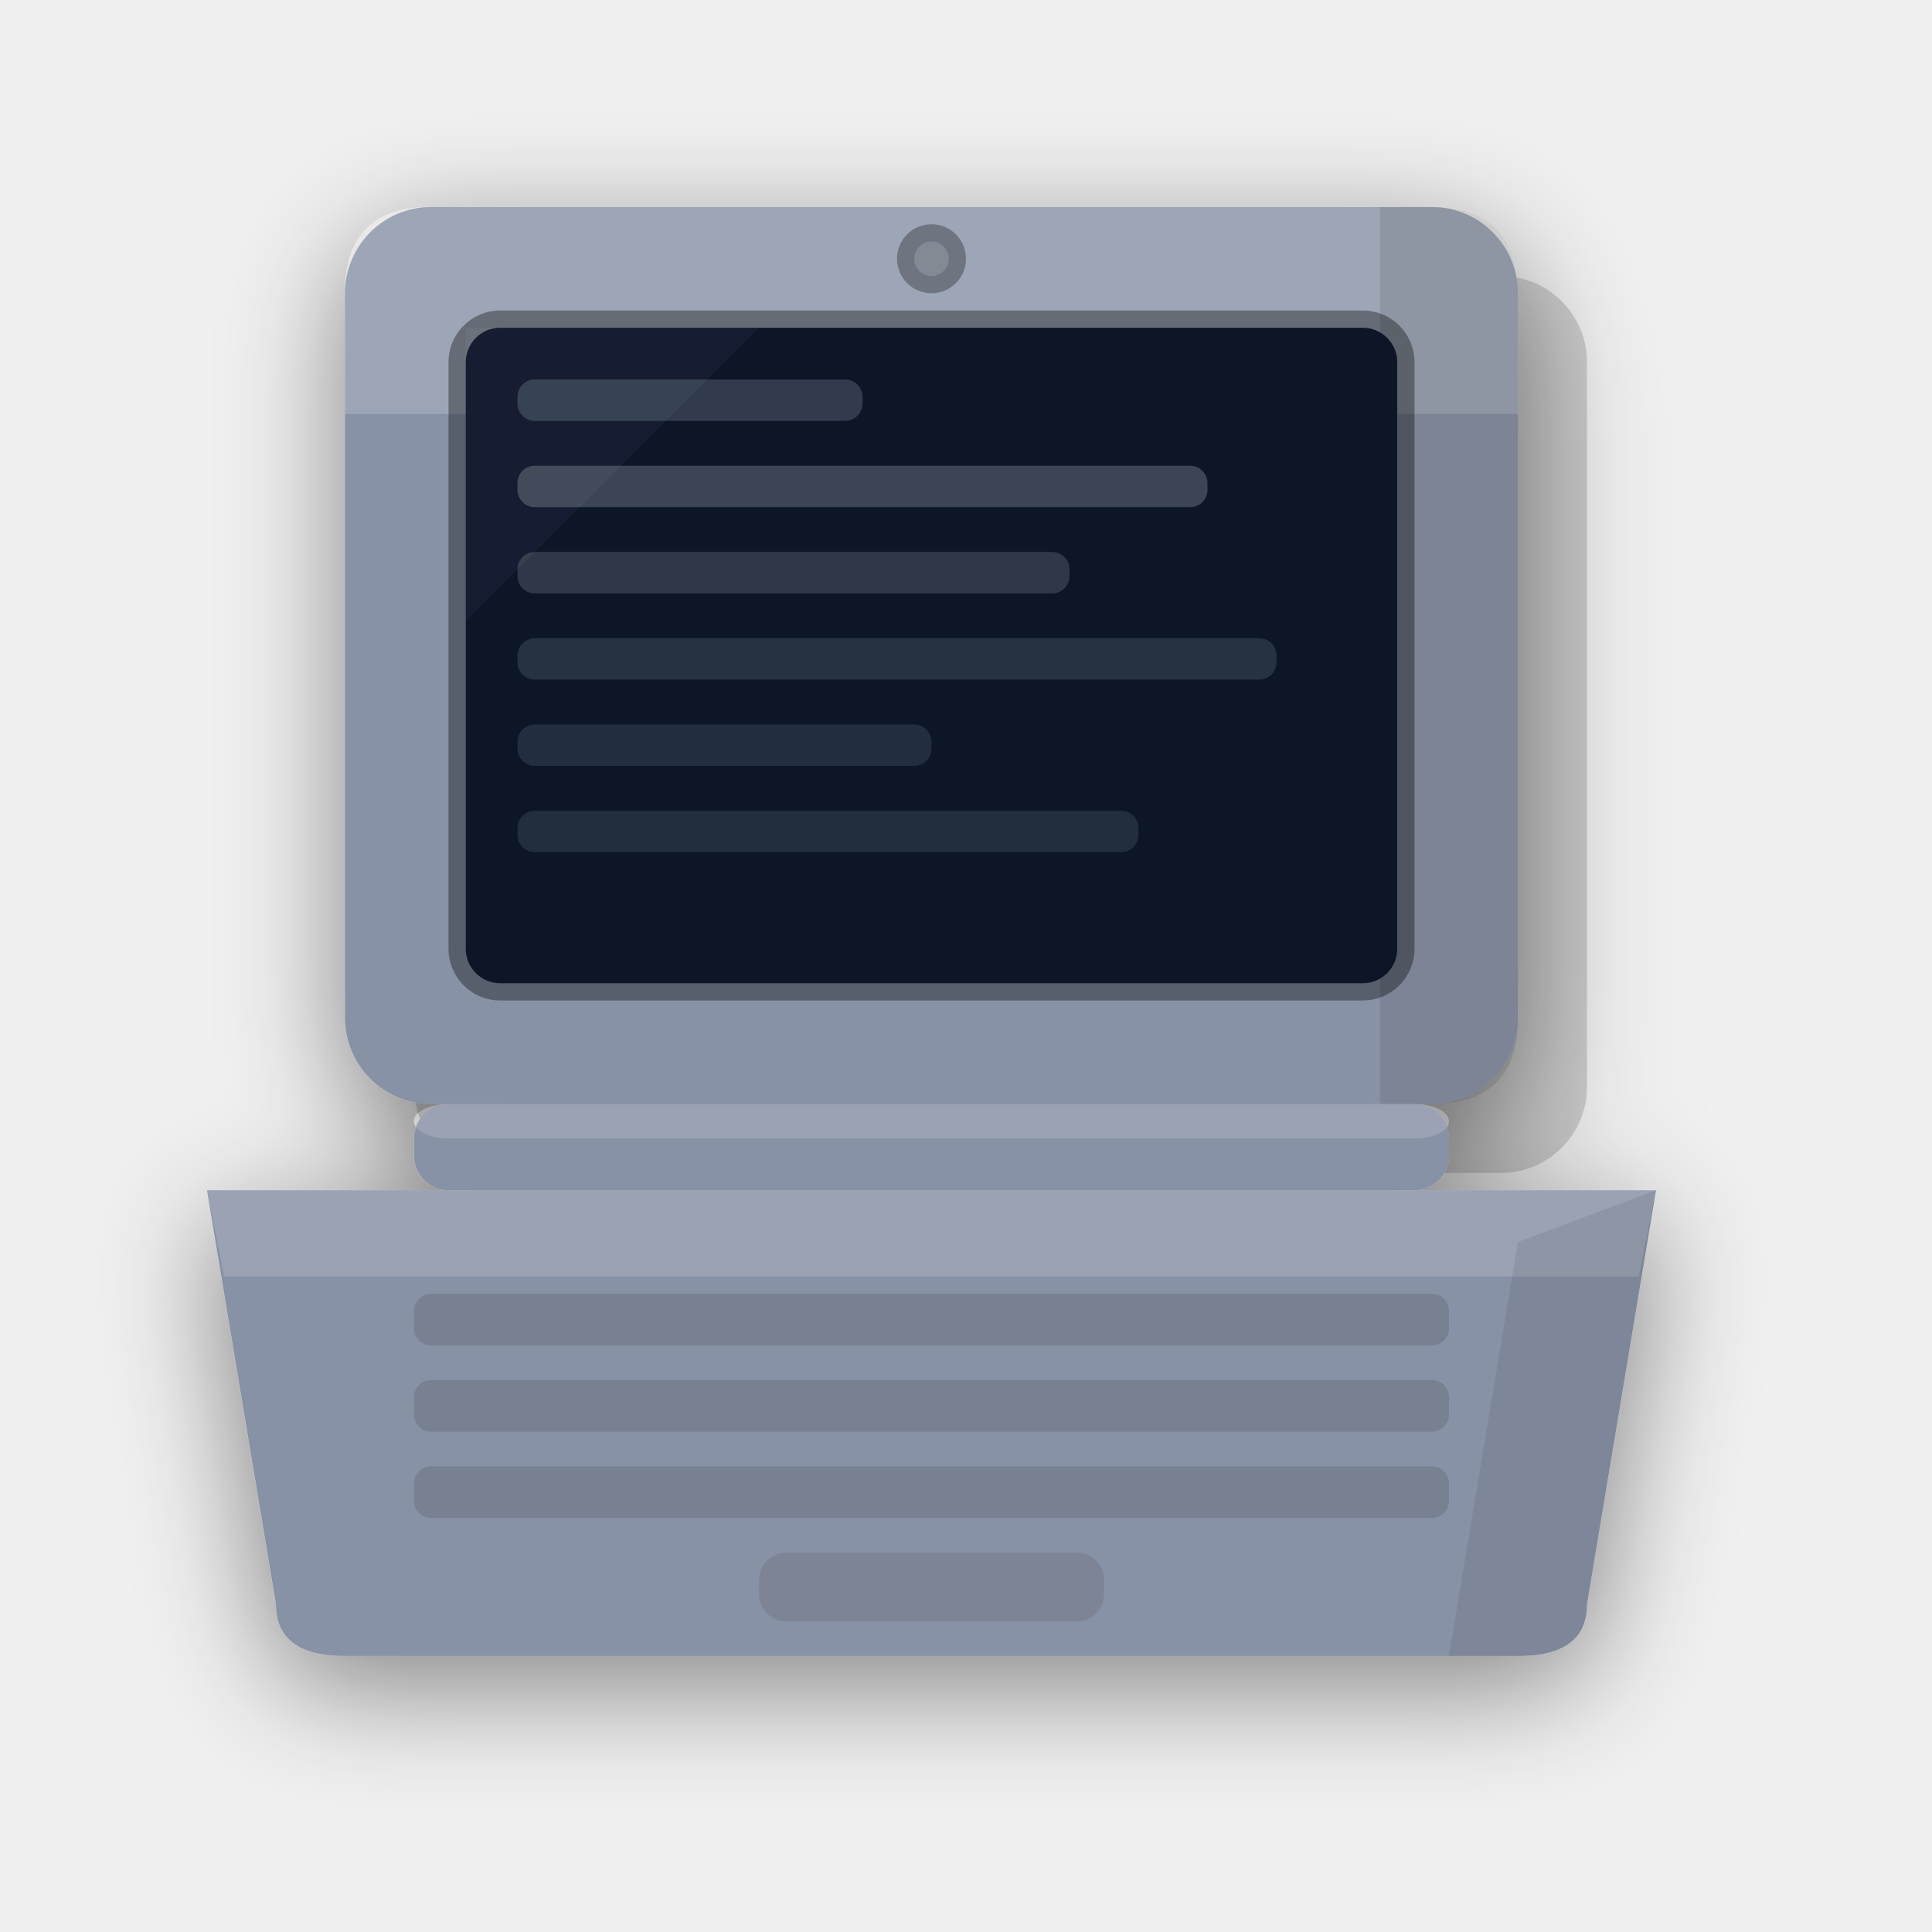
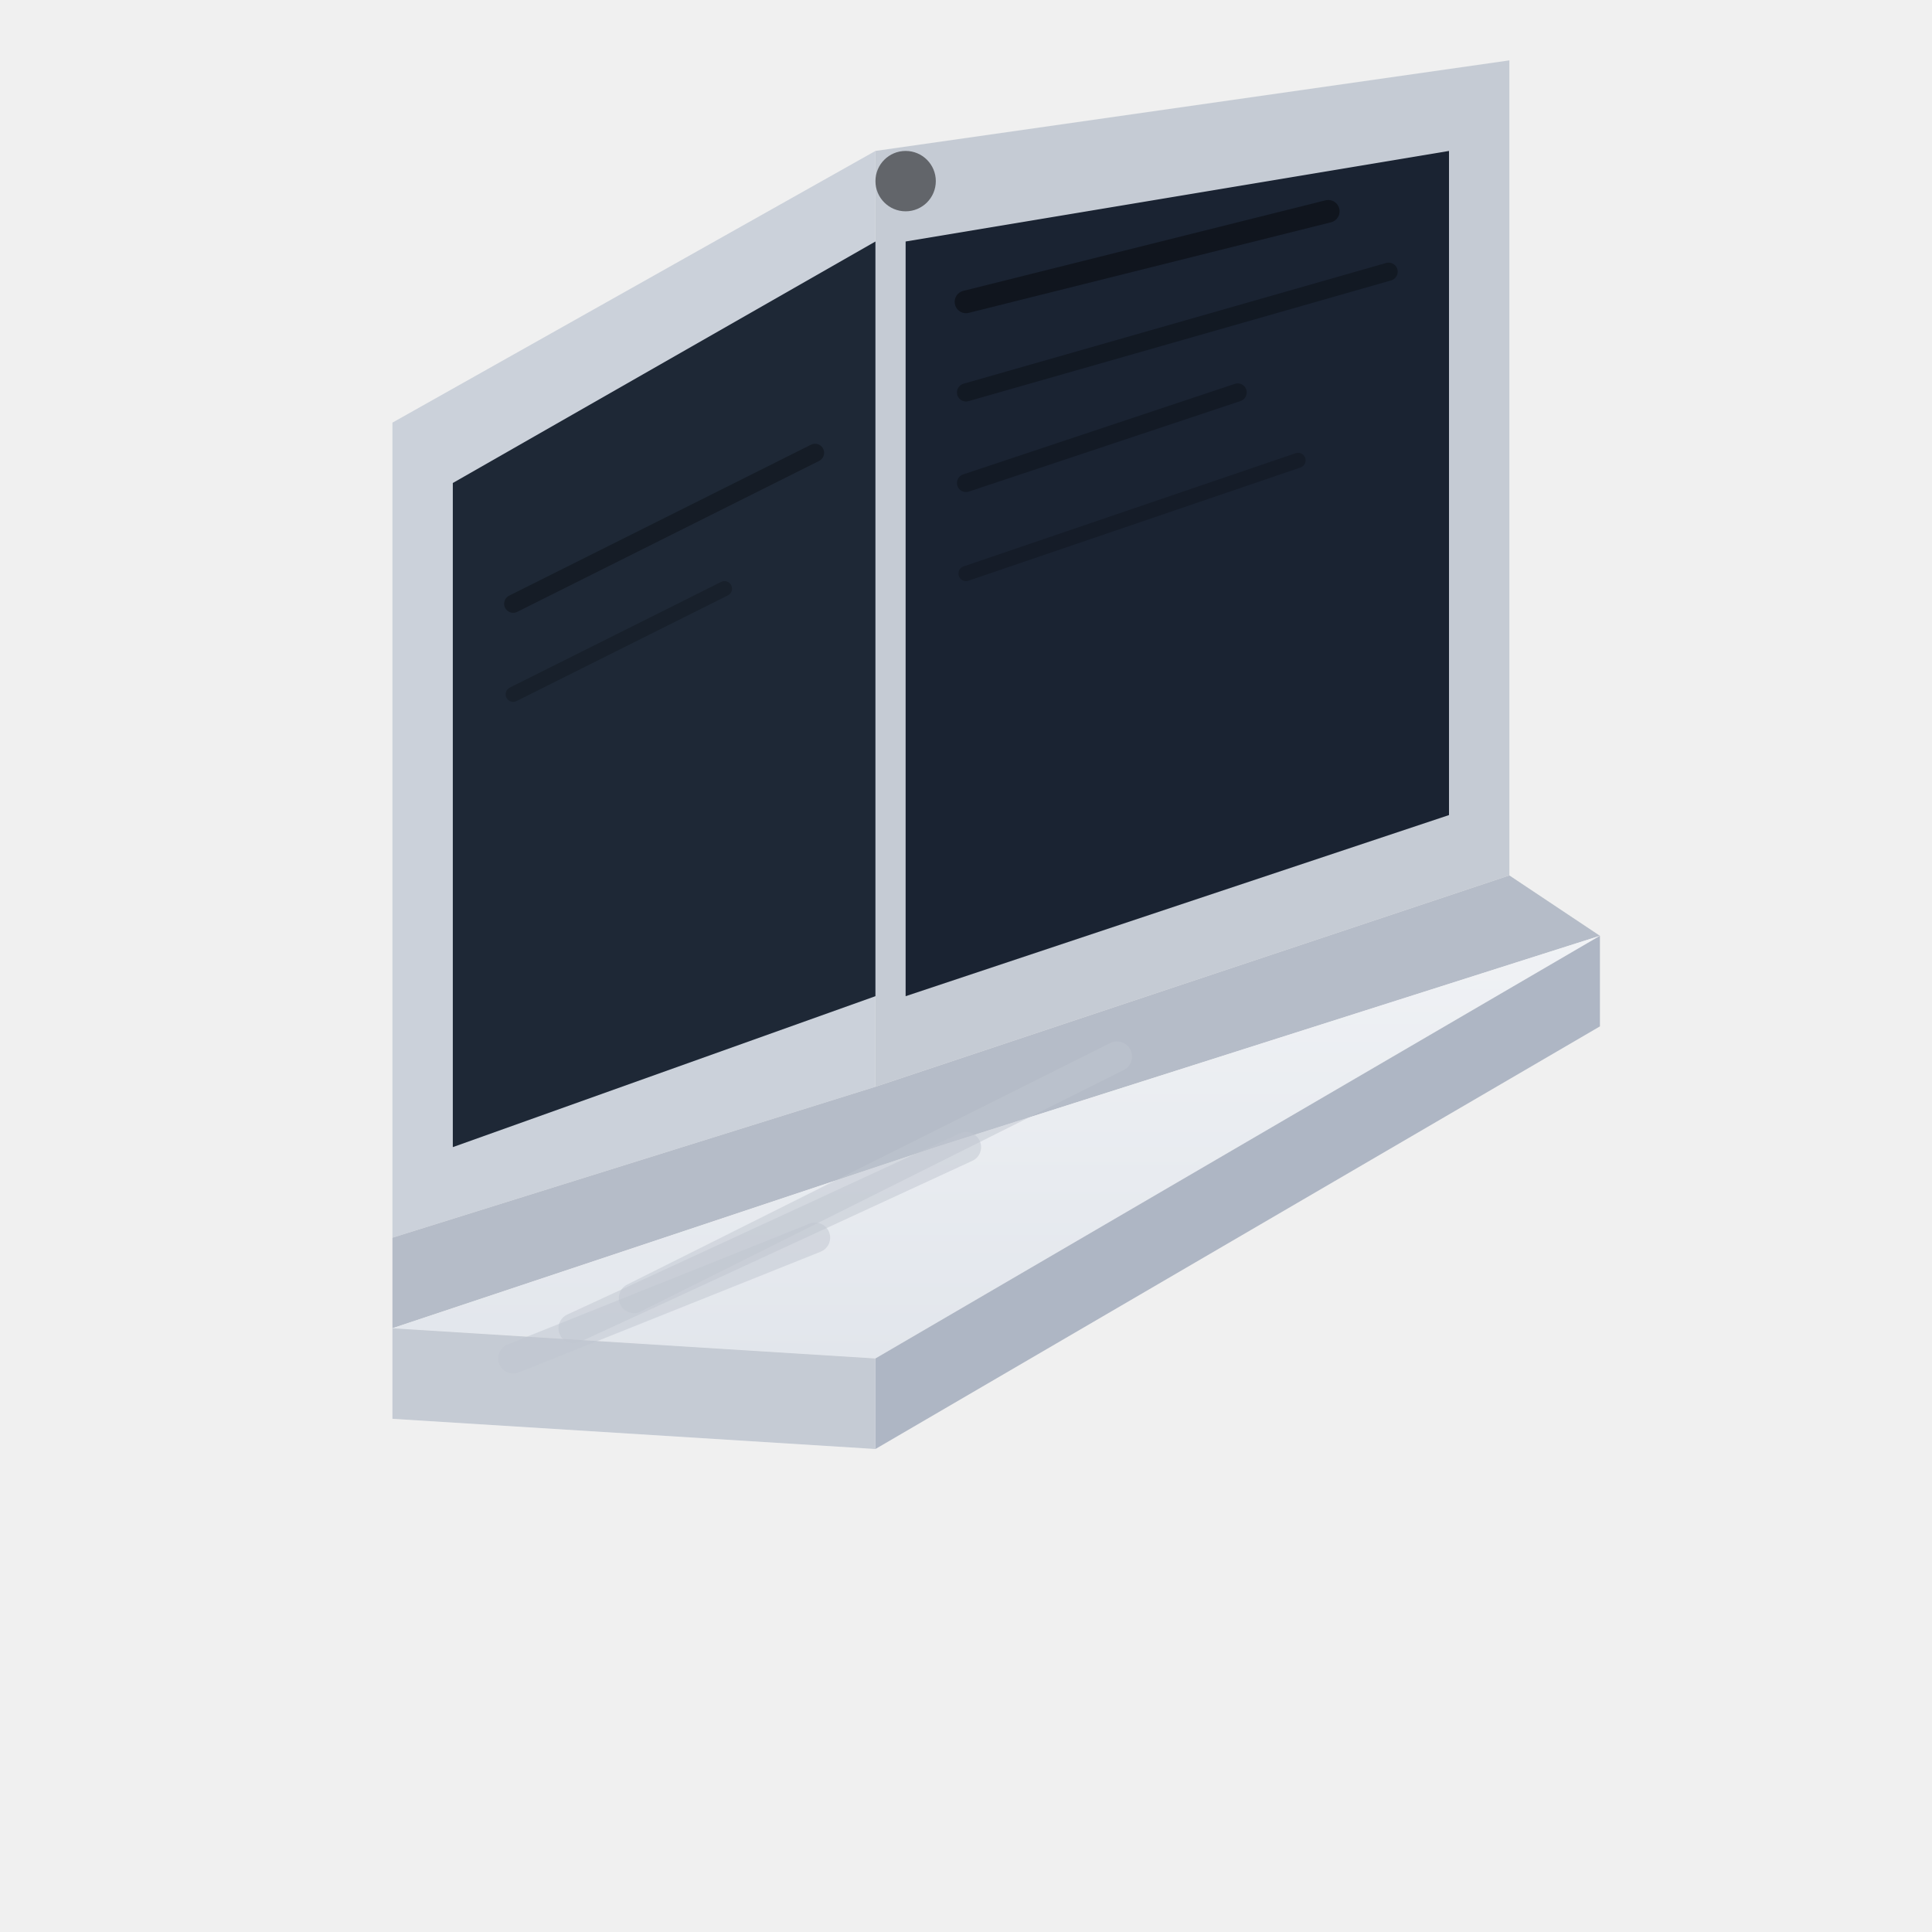
- <svg xmlns="http://www.w3.org/2000/svg" width="128" height="128" viewBox="0 0 56 56" fill="none" style="filter: drop-shadow(0 2px 4px rgba(0,0,0,0.45))">
-   <rect x="12" y="8" width="34" height="26" rx="2.5" fill="black" opacity="0.15" />
-   <rect x="10" y="6" width="34" height="26" rx="2.5" fill="#8892a6" />
-   <path d="M12.5 6 H41.5 Q44 6 44 8.5 V12 H10 V8.5 Q10 6 12.5 6Z" fill="white" opacity="0.18" />
-   <path d="M40 6 H41.5 Q44 6 44 8.5 V29.5 Q44 32 41.5 32 H40 V6Z" fill="black" opacity="0.1" />
-   <rect x="13" y="9" width="28" height="20" rx="1.5" fill="black" opacity="0.35" />
-   <rect x="13.5" y="9.5" width="27" height="19" rx="1" fill="#0a1628" />
-   <rect x="15" y="11" width="10" height="1.2" rx="0.5" fill="#8892a6" opacity="0.3" />
-   <rect x="15" y="13.5" width="20" height="1.2" rx="0.5" fill="white" opacity="0.2" />
-   <rect x="15" y="16" width="16" height="1.2" rx="0.5" fill="white" opacity="0.15" />
-   <rect x="15" y="18.5" width="22" height="1.2" rx="0.5" fill="white" opacity="0.12" />
-   <rect x="15" y="21" width="12" height="1.2" rx="0.5" fill="#8892a6" opacity="0.2" />
-   <rect x="15" y="23.5" width="18" height="1.2" rx="0.5" fill="white" opacity="0.1" />
-   <path d="M13.5 9.5 L22 9.5 L13.5 18 Z" fill="white" opacity="0.04" />
-   <circle cx="27" cy="7.5" r="1" fill="black" opacity="0.3" />
-   <circle cx="27" cy="7.5" r="0.5" fill="white" opacity="0.15" />
-   <rect x="12" y="32" width="30" height="2.5" rx="1" fill="#8892a6" />
-   <rect x="12" y="32" width="30" height="1" rx="1" fill="white" opacity="0.15" />
-   <path d="M6 34.5 L48 34.5 L46 46.5 Q46 48 44 48 L10 48 Q8 48 8 46.5 L6 34.5Z" fill="#8892a6" />
-   <path d="M6 34.5 L48 34.5 L47.5 37 L6.5 37 Z" fill="white" opacity="0.15" />
-   <path d="M48 34.5 L46 46.5 Q46 48 44 48 L42 48 L44 36 L48 34.5Z" fill="black" opacity="0.08" />
-   <rect x="12" y="37.5" width="30" height="1.5" rx="0.5" fill="black" opacity="0.12" />
-   <rect x="12" y="40" width="30" height="1.5" rx="0.5" fill="black" opacity="0.12" />
-   <rect x="12" y="42.5" width="30" height="1.5" rx="0.5" fill="black" opacity="0.12" />
-   <rect x="22" y="45" width="10" height="2" rx="0.8" fill="black" opacity="0.1" />
+ <svg xmlns="http://www.w3.org/2000/svg" width="128" height="128" viewBox="0 0 128 128" fill="none">
+   <defs>
+     <linearGradient id="lp-top" x1="0" y1="0" x2="0" y2="1">
+       <stop offset="0%" stop-color="#F0F2F5" />
+       <stop offset="100%" stop-color="#E2E6EC" />
+     </linearGradient>
+   </defs>
+   <path d="M58,10 L100,4 L100,58 L58,72 Z" fill="#C5CBD4" />
+   <path d="M58,10 L26,28 L26,82 L58,72 Z" fill="#CBD1DA" />
+   <path d="M60,16 L96,10 L96,54 L60,66 Z" fill="#1A2332" />
+   <path d="M58,16 L30,32 L30,76 L58,66 Z" fill="#1E2836" />
+   <line x1="64" y1="20" x2="88" y2="14" stroke="currentColor" stroke-width="1.5" opacity="0.4" stroke-linecap="round" />
+   <line x1="64" y1="26" x2="92" y2="18" stroke="currentColor" stroke-width="1.2" opacity="0.3" stroke-linecap="round" />
+   <line x1="64" y1="32" x2="82" y2="26" stroke="currentColor" stroke-width="1.2" opacity="0.25" stroke-linecap="round" />
+   <line x1="64" y1="38" x2="86" y2="30.5" stroke="currentColor" stroke-width="1" opacity="0.2" stroke-linecap="round" />
+   <line x1="34" y1="40" x2="54" y2="30" stroke="currentColor" stroke-width="1.2" opacity="0.3" stroke-linecap="round" />
+   <line x1="34" y1="46" x2="48" y2="39" stroke="currentColor" stroke-width="1" opacity="0.2" stroke-linecap="round" />
+   <circle cx="60" cy="12" r="2" fill="currentColor" opacity="0.5" />
+   <path d="M26,82 L58,72 L100,58 L106,62 L62,76 L26,88 Z" fill="#B5BCC8" />
+   <path d="M58,90 L106,62 L62,76 L26,88 Z" fill="url(#lp-top)" />
+   <path d="M58,90 L106,62 L106,68 L58,96 Z" fill="#AEB6C4" />
+   <path d="M58,90 L26,88 L26,94 L58,96 Z" fill="#C5CBD4" />
+   <line x1="34" y1="90" x2="54" y2="82" stroke="#C0C6D0" stroke-width="2" opacity="0.5" stroke-linecap="round" />
+   <line x1="38" y1="88" x2="64" y2="76" stroke="#C0C6D0" stroke-width="2" opacity="0.5" stroke-linecap="round" />
+   <line x1="42" y1="86" x2="74" y2="70" stroke="#C0C6D0" stroke-width="2" opacity="0.5" stroke-linecap="round" />
+   <path d="M50,88 L58,84 L64,81 L56,85 Z" fill="#C0C6D0" opacity="0.4" />
</svg>
